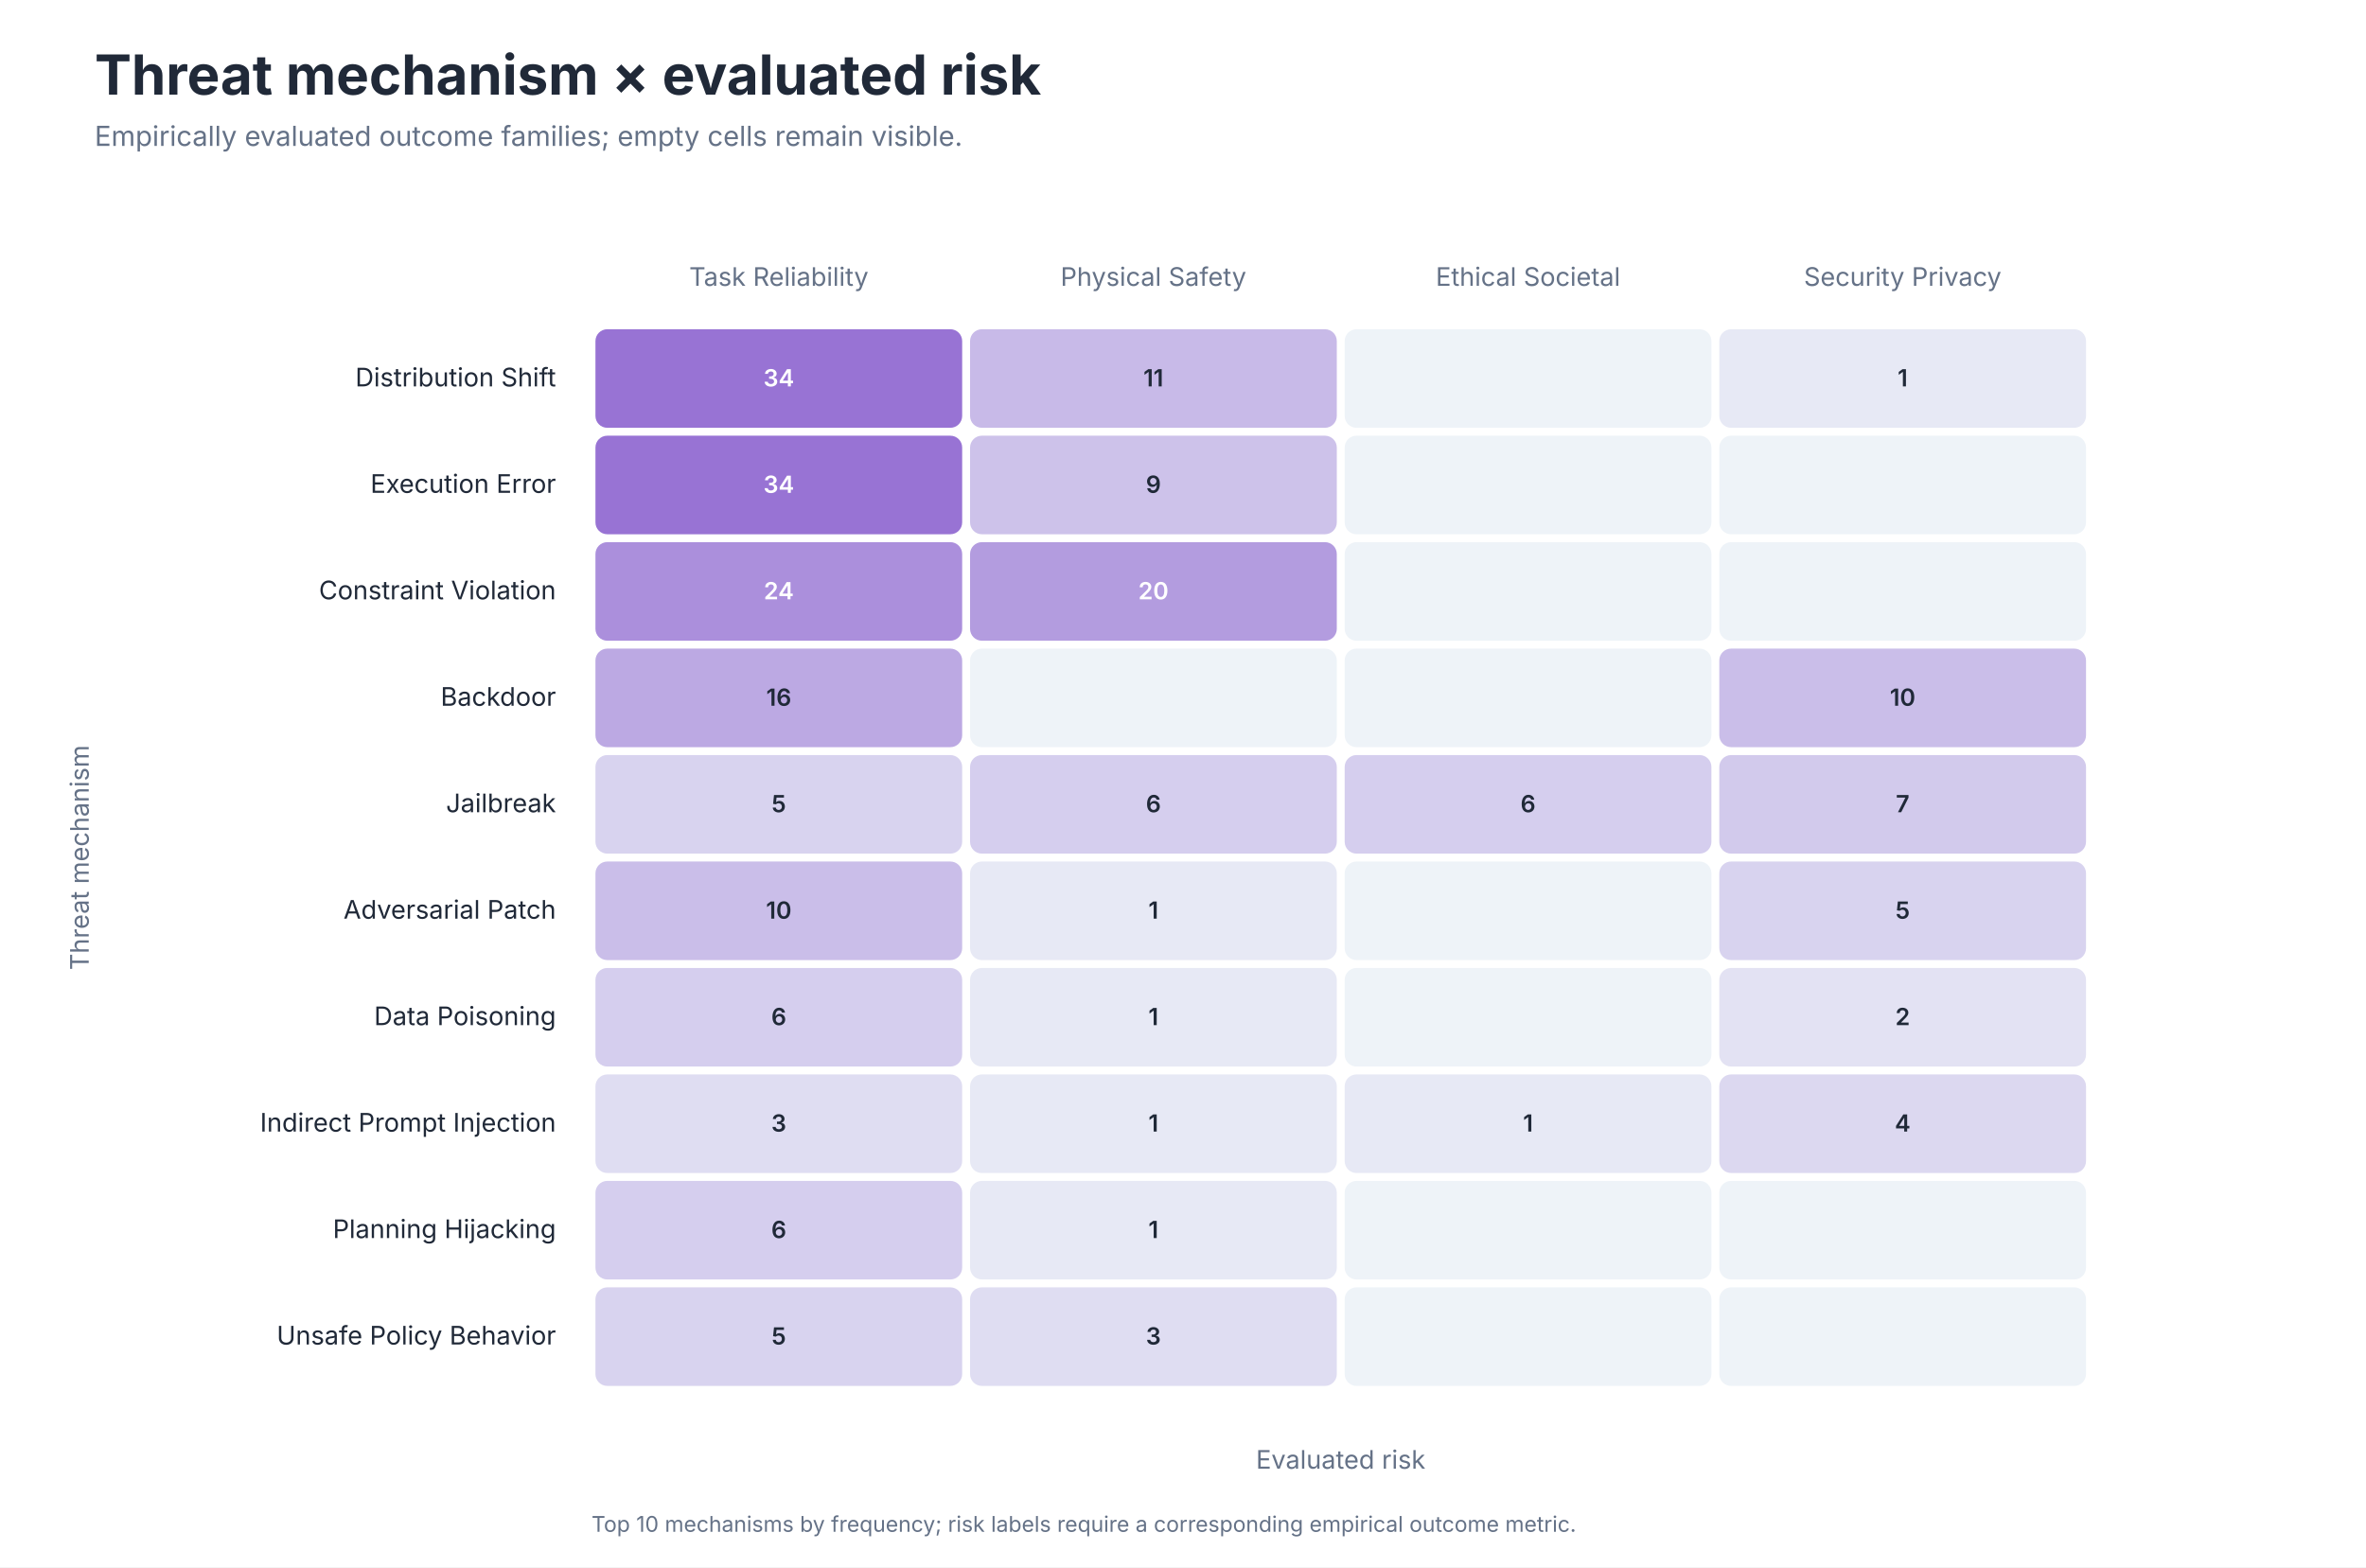
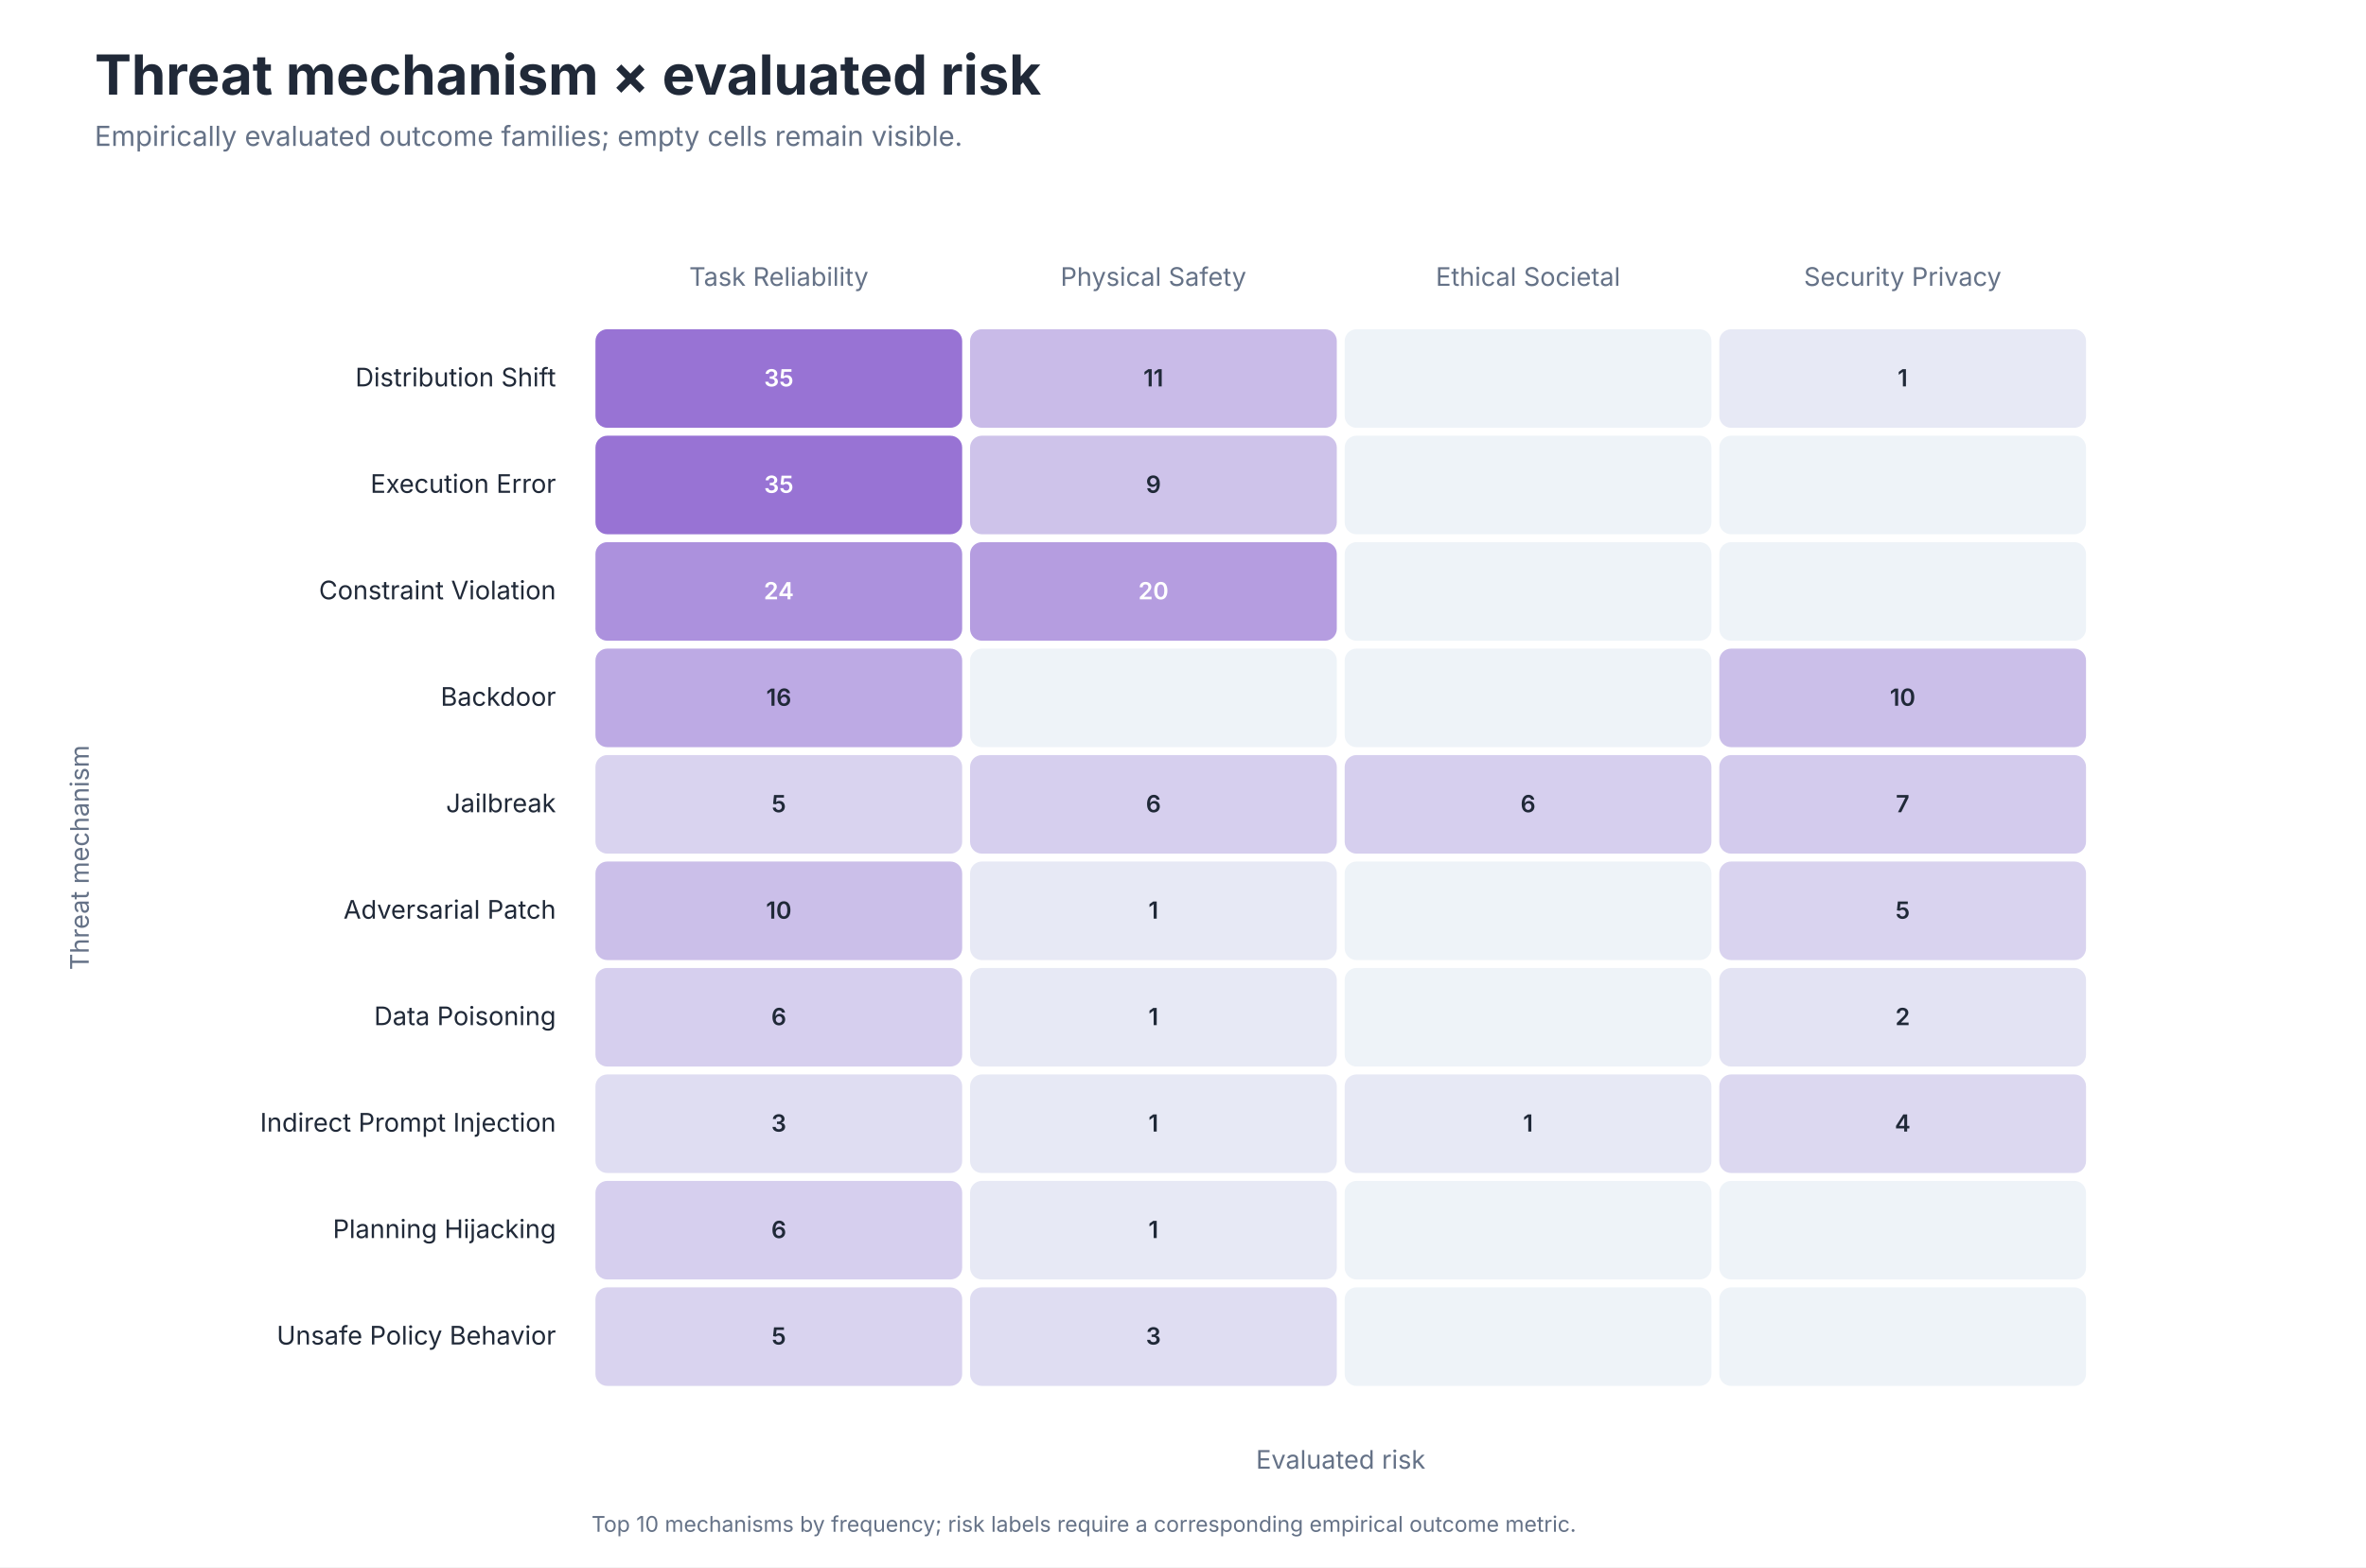
<svg xmlns="http://www.w3.org/2000/svg" role="img" aria-labelledby="title desc" viewBox="0 0 1200 795">
  <style>
text { font-family: -apple-system, BlinkMacSystemFont, 'Segoe UI', sans-serif; }
.title { font-size: 28px; font-weight: 650; fill: #202938; }
.subtitle { font-size: 14px; fill: #657287; }
.axis { font-size: 13px; fill: #657287; }
.label { font-size: 13px; fill: #202938; }
.small { font-size: 11px; fill: #657287; }
</style>
  <rect width="1200" height="795" fill="#FFFFFF" />
  <text class="title" x="48" y="48">Threat mechanism × evaluated risk</text>
  <text class="subtitle" x="48" y="74">Empirically evaluated outcome families; empty cells remain visible.</text>
  <text class="axis" x="395.0" y="145" text-anchor="middle">Task Reliability</text>
  <text class="axis" x="585.0" y="145" text-anchor="middle">Physical Safety</text>
  <text class="axis" x="775.0" y="145" text-anchor="middle">Ethical Societal</text>
  <text class="axis" x="965.0" y="145" text-anchor="middle">Security Privacy</text>
  <text class="label" x="282" y="196.0" text-anchor="end">Distribution Shift</text>
  <rect x="302" y="167" width="186" height="50" rx="6" fill="#9873D4" />
-   <text x="395.0" y="196.0" text-anchor="middle" font-size="12" font-weight="600" fill="#FFFFFF">34</text>
-   <rect x="492" y="167" width="186" height="50" rx="6" fill="#C8BAE8" />
+   <text x="395.0" y="196.0" text-anchor="middle" font-size="12" font-weight="600" fill="#FFFFFF">35</text>
+   <rect x="492" y="167" width="186" height="50" rx="6" fill="#C9BBE8" />
  <text x="585.0" y="196.0" text-anchor="middle" font-size="12" font-weight="600" fill="#202938">11</text>
  <rect x="682" y="167" width="186" height="50" rx="6" fill="#EEF3F8" />
  <text x="775.0" y="196.0" text-anchor="middle" font-size="12" font-weight="600" fill="#202938" />
  <rect x="872" y="167" width="186" height="50" rx="6" fill="#E7E9F5" />
  <text x="965.0" y="196.0" text-anchor="middle" font-size="12" font-weight="600" fill="#202938">1</text>
  <text class="label" x="282" y="250.0" text-anchor="end">Execution Error</text>
  <rect x="302" y="221" width="186" height="50" rx="6" fill="#9873D4" />
-   <text x="395.0" y="250.0" text-anchor="middle" font-size="12" font-weight="600" fill="#FFFFFF">34</text>
-   <rect x="492" y="221" width="186" height="50" rx="6" fill="#CDC2EA" />
+   <text x="395.0" y="250.0" text-anchor="middle" font-size="12" font-weight="600" fill="#FFFFFF">35</text>
+   <rect x="492" y="221" width="186" height="50" rx="6" fill="#CEC3EA" />
  <text x="585.0" y="250.0" text-anchor="middle" font-size="12" font-weight="600" fill="#202938">9</text>
  <rect x="682" y="221" width="186" height="50" rx="6" fill="#EEF3F8" />
  <text x="775.0" y="250.0" text-anchor="middle" font-size="12" font-weight="600" fill="#202938" />
  <rect x="872" y="221" width="186" height="50" rx="6" fill="#EEF3F8" />
  <text x="965.0" y="250.0" text-anchor="middle" font-size="12" font-weight="600" fill="#202938" />
  <text class="label" x="282" y="304.0" text-anchor="end">Constraint Violation</text>
-   <rect x="302" y="275" width="186" height="50" rx="6" fill="#AB8FDC" />
+   <rect x="302" y="275" width="186" height="50" rx="6" fill="#AC91DD" />
  <text x="395.0" y="304.0" text-anchor="middle" font-size="12" font-weight="600" fill="#FFFFFF">24</text>
-   <rect x="492" y="275" width="186" height="50" rx="6" fill="#B39CDF" />
+   <rect x="492" y="275" width="186" height="50" rx="6" fill="#B59DE0" />
  <text x="585.0" y="304.0" text-anchor="middle" font-size="12" font-weight="600" fill="#FFFFFF">20</text>
  <rect x="682" y="275" width="186" height="50" rx="6" fill="#EEF3F8" />
  <text x="775.0" y="304.0" text-anchor="middle" font-size="12" font-weight="600" fill="#202938" />
  <rect x="872" y="275" width="186" height="50" rx="6" fill="#EEF3F8" />
  <text x="965.0" y="304.0" text-anchor="middle" font-size="12" font-weight="600" fill="#202938" />
  <text class="label" x="282" y="358.0" text-anchor="end">Backdoor</text>
-   <rect x="302" y="329" width="186" height="50" rx="6" fill="#BCA9E3" />
+   <rect x="302" y="329" width="186" height="50" rx="6" fill="#BDAAE4" />
  <text x="395.0" y="358.0" text-anchor="middle" font-size="12" font-weight="600" fill="#202938">16</text>
  <rect x="492" y="329" width="186" height="50" rx="6" fill="#EEF3F8" />
  <text x="585.0" y="358.0" text-anchor="middle" font-size="12" font-weight="600" fill="#202938" />
  <rect x="682" y="329" width="186" height="50" rx="6" fill="#EEF3F8" />
  <text x="775.0" y="358.0" text-anchor="middle" font-size="12" font-weight="600" fill="#202938" />
-   <rect x="872" y="329" width="186" height="50" rx="6" fill="#CABEE9" />
+   <rect x="872" y="329" width="186" height="50" rx="6" fill="#CBBFE9" />
  <text x="965.0" y="358.0" text-anchor="middle" font-size="12" font-weight="600" fill="#202938">10</text>
  <text class="label" x="282" y="412.0" text-anchor="end">Jailbreak</text>
-   <rect x="302" y="383" width="186" height="50" rx="6" fill="#D8D3EF" />
+   <rect x="302" y="383" width="186" height="50" rx="6" fill="#D9D3EF" />
  <text x="395.0" y="412.0" text-anchor="middle" font-size="12" font-weight="600" fill="#202938">5</text>
-   <rect x="492" y="383" width="186" height="50" rx="6" fill="#D5CEEE" />
+   <rect x="492" y="383" width="186" height="50" rx="6" fill="#D6CFEE" />
  <text x="585.0" y="412.0" text-anchor="middle" font-size="12" font-weight="600" fill="#202938">6</text>
-   <rect x="682" y="383" width="186" height="50" rx="6" fill="#D5CEEE" />
+   <rect x="682" y="383" width="186" height="50" rx="6" fill="#D6CFEE" />
  <text x="775.0" y="412.0" text-anchor="middle" font-size="12" font-weight="600" fill="#202938">6</text>
-   <rect x="872" y="383" width="186" height="50" rx="6" fill="#D2CAEC" />
+   <rect x="872" y="383" width="186" height="50" rx="6" fill="#D3CBED" />
  <text x="965.0" y="412.0" text-anchor="middle" font-size="12" font-weight="600" fill="#202938">7</text>
  <text class="label" x="282" y="466.0" text-anchor="end">Adversarial Patch</text>
-   <rect x="302" y="437" width="186" height="50" rx="6" fill="#CABEE9" />
+   <rect x="302" y="437" width="186" height="50" rx="6" fill="#CBBFE9" />
  <text x="395.0" y="466.0" text-anchor="middle" font-size="12" font-weight="600" fill="#202938">10</text>
  <rect x="492" y="437" width="186" height="50" rx="6" fill="#E7E9F5" />
  <text x="585.0" y="466.0" text-anchor="middle" font-size="12" font-weight="600" fill="#202938">1</text>
  <rect x="682" y="437" width="186" height="50" rx="6" fill="#EEF3F8" />
  <text x="775.0" y="466.0" text-anchor="middle" font-size="12" font-weight="600" fill="#202938" />
-   <rect x="872" y="437" width="186" height="50" rx="6" fill="#D8D3EF" />
+   <rect x="872" y="437" width="186" height="50" rx="6" fill="#D9D3EF" />
  <text x="965.0" y="466.0" text-anchor="middle" font-size="12" font-weight="600" fill="#202938">5</text>
  <text class="label" x="282" y="520.0" text-anchor="end">Data Poisoning</text>
-   <rect x="302" y="491" width="186" height="50" rx="6" fill="#D5CEEE" />
+   <rect x="302" y="491" width="186" height="50" rx="6" fill="#D6CFEE" />
  <text x="395.0" y="520.0" text-anchor="middle" font-size="12" font-weight="600" fill="#202938">6</text>
  <rect x="492" y="491" width="186" height="50" rx="6" fill="#E7E9F5" />
  <text x="585.0" y="520.0" text-anchor="middle" font-size="12" font-weight="600" fill="#202938">1</text>
  <rect x="682" y="491" width="186" height="50" rx="6" fill="#EEF3F8" />
  <text x="775.0" y="520.0" text-anchor="middle" font-size="12" font-weight="600" fill="#202938" />
-   <rect x="872" y="491" width="186" height="50" rx="6" fill="#E3E2F3" />
+   <rect x="872" y="491" width="186" height="50" rx="6" fill="#E3E3F3" />
  <text x="965.0" y="520.0" text-anchor="middle" font-size="12" font-weight="600" fill="#202938">2</text>
  <text class="label" x="282" y="574.0" text-anchor="end">Indirect Prompt Injection</text>
  <rect x="302" y="545" width="186" height="50" rx="6" fill="#DFDDF2" />
  <text x="395.0" y="574.0" text-anchor="middle" font-size="12" font-weight="600" fill="#202938">3</text>
  <rect x="492" y="545" width="186" height="50" rx="6" fill="#E7E9F5" />
  <text x="585.0" y="574.0" text-anchor="middle" font-size="12" font-weight="600" fill="#202938">1</text>
  <rect x="682" y="545" width="186" height="50" rx="6" fill="#E7E9F5" />
  <text x="775.0" y="574.0" text-anchor="middle" font-size="12" font-weight="600" fill="#202938">1</text>
  <rect x="872" y="545" width="186" height="50" rx="6" fill="#DCD8F0" />
  <text x="965.0" y="574.0" text-anchor="middle" font-size="12" font-weight="600" fill="#202938">4</text>
  <text class="label" x="282" y="628.0" text-anchor="end">Planning Hijacking</text>
-   <rect x="302" y="599" width="186" height="50" rx="6" fill="#D5CEEE" />
+   <rect x="302" y="599" width="186" height="50" rx="6" fill="#D6CFEE" />
  <text x="395.0" y="628.0" text-anchor="middle" font-size="12" font-weight="600" fill="#202938">6</text>
  <rect x="492" y="599" width="186" height="50" rx="6" fill="#E7E9F5" />
  <text x="585.0" y="628.0" text-anchor="middle" font-size="12" font-weight="600" fill="#202938">1</text>
  <rect x="682" y="599" width="186" height="50" rx="6" fill="#EEF3F8" />
  <text x="775.0" y="628.0" text-anchor="middle" font-size="12" font-weight="600" fill="#202938" />
  <rect x="872" y="599" width="186" height="50" rx="6" fill="#EEF3F8" />
  <text x="965.0" y="628.0" text-anchor="middle" font-size="12" font-weight="600" fill="#202938" />
  <text class="label" x="282" y="682.0" text-anchor="end">Unsafe Policy Behavior</text>
-   <rect x="302" y="653" width="186" height="50" rx="6" fill="#D8D3EF" />
+   <rect x="302" y="653" width="186" height="50" rx="6" fill="#D9D3EF" />
  <text x="395.0" y="682.0" text-anchor="middle" font-size="12" font-weight="600" fill="#202938">5</text>
  <rect x="492" y="653" width="186" height="50" rx="6" fill="#DFDDF2" />
  <text x="585.0" y="682.0" text-anchor="middle" font-size="12" font-weight="600" fill="#202938">3</text>
  <rect x="682" y="653" width="186" height="50" rx="6" fill="#EEF3F8" />
  <text x="775.0" y="682.0" text-anchor="middle" font-size="12" font-weight="600" fill="#202938" />
  <rect x="872" y="653" width="186" height="50" rx="6" fill="#EEF3F8" />
  <text x="965.0" y="682.0" text-anchor="middle" font-size="12" font-weight="600" fill="#202938" />
  <text class="axis" x="680.0" y="745" text-anchor="middle">Evaluated risk</text>
  <text class="axis" transform="translate(45 435.0) rotate(-90)" text-anchor="middle">Threat mechanism</text>
  <text class="small" x="300" y="777">Top 10 mechanisms by frequency; risk labels require a corresponding empirical outcome metric.</text>
</svg>
